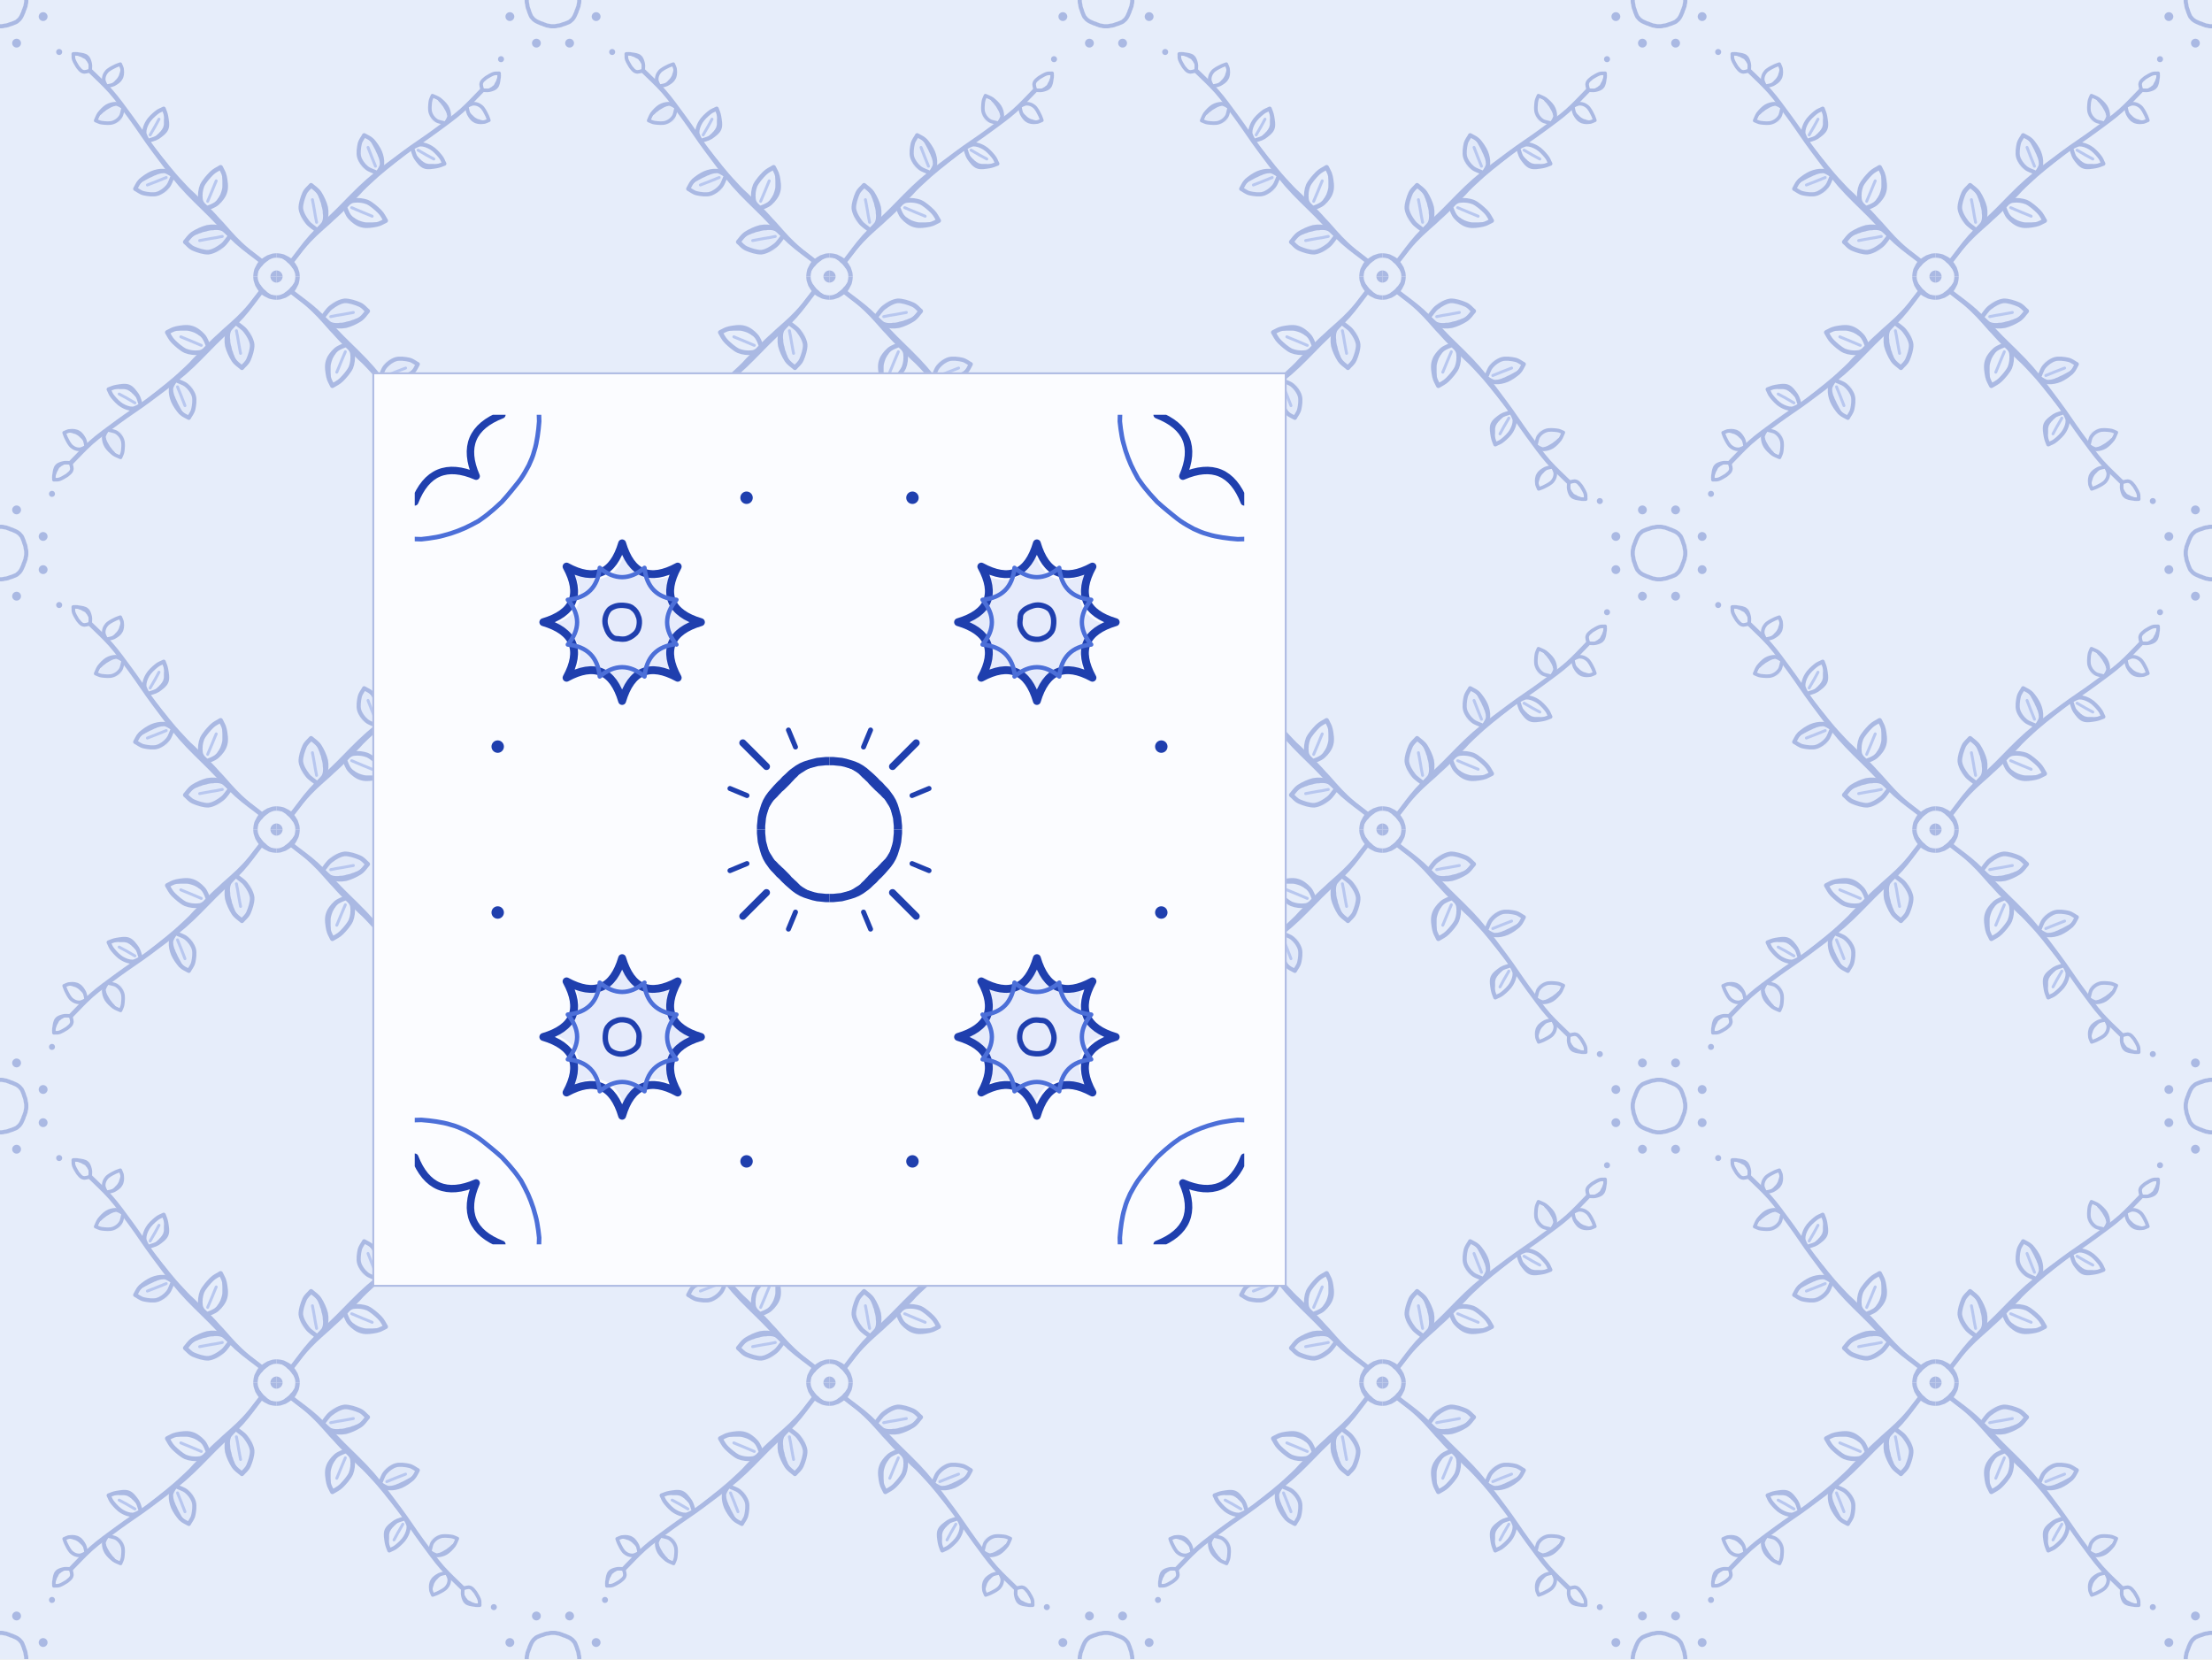
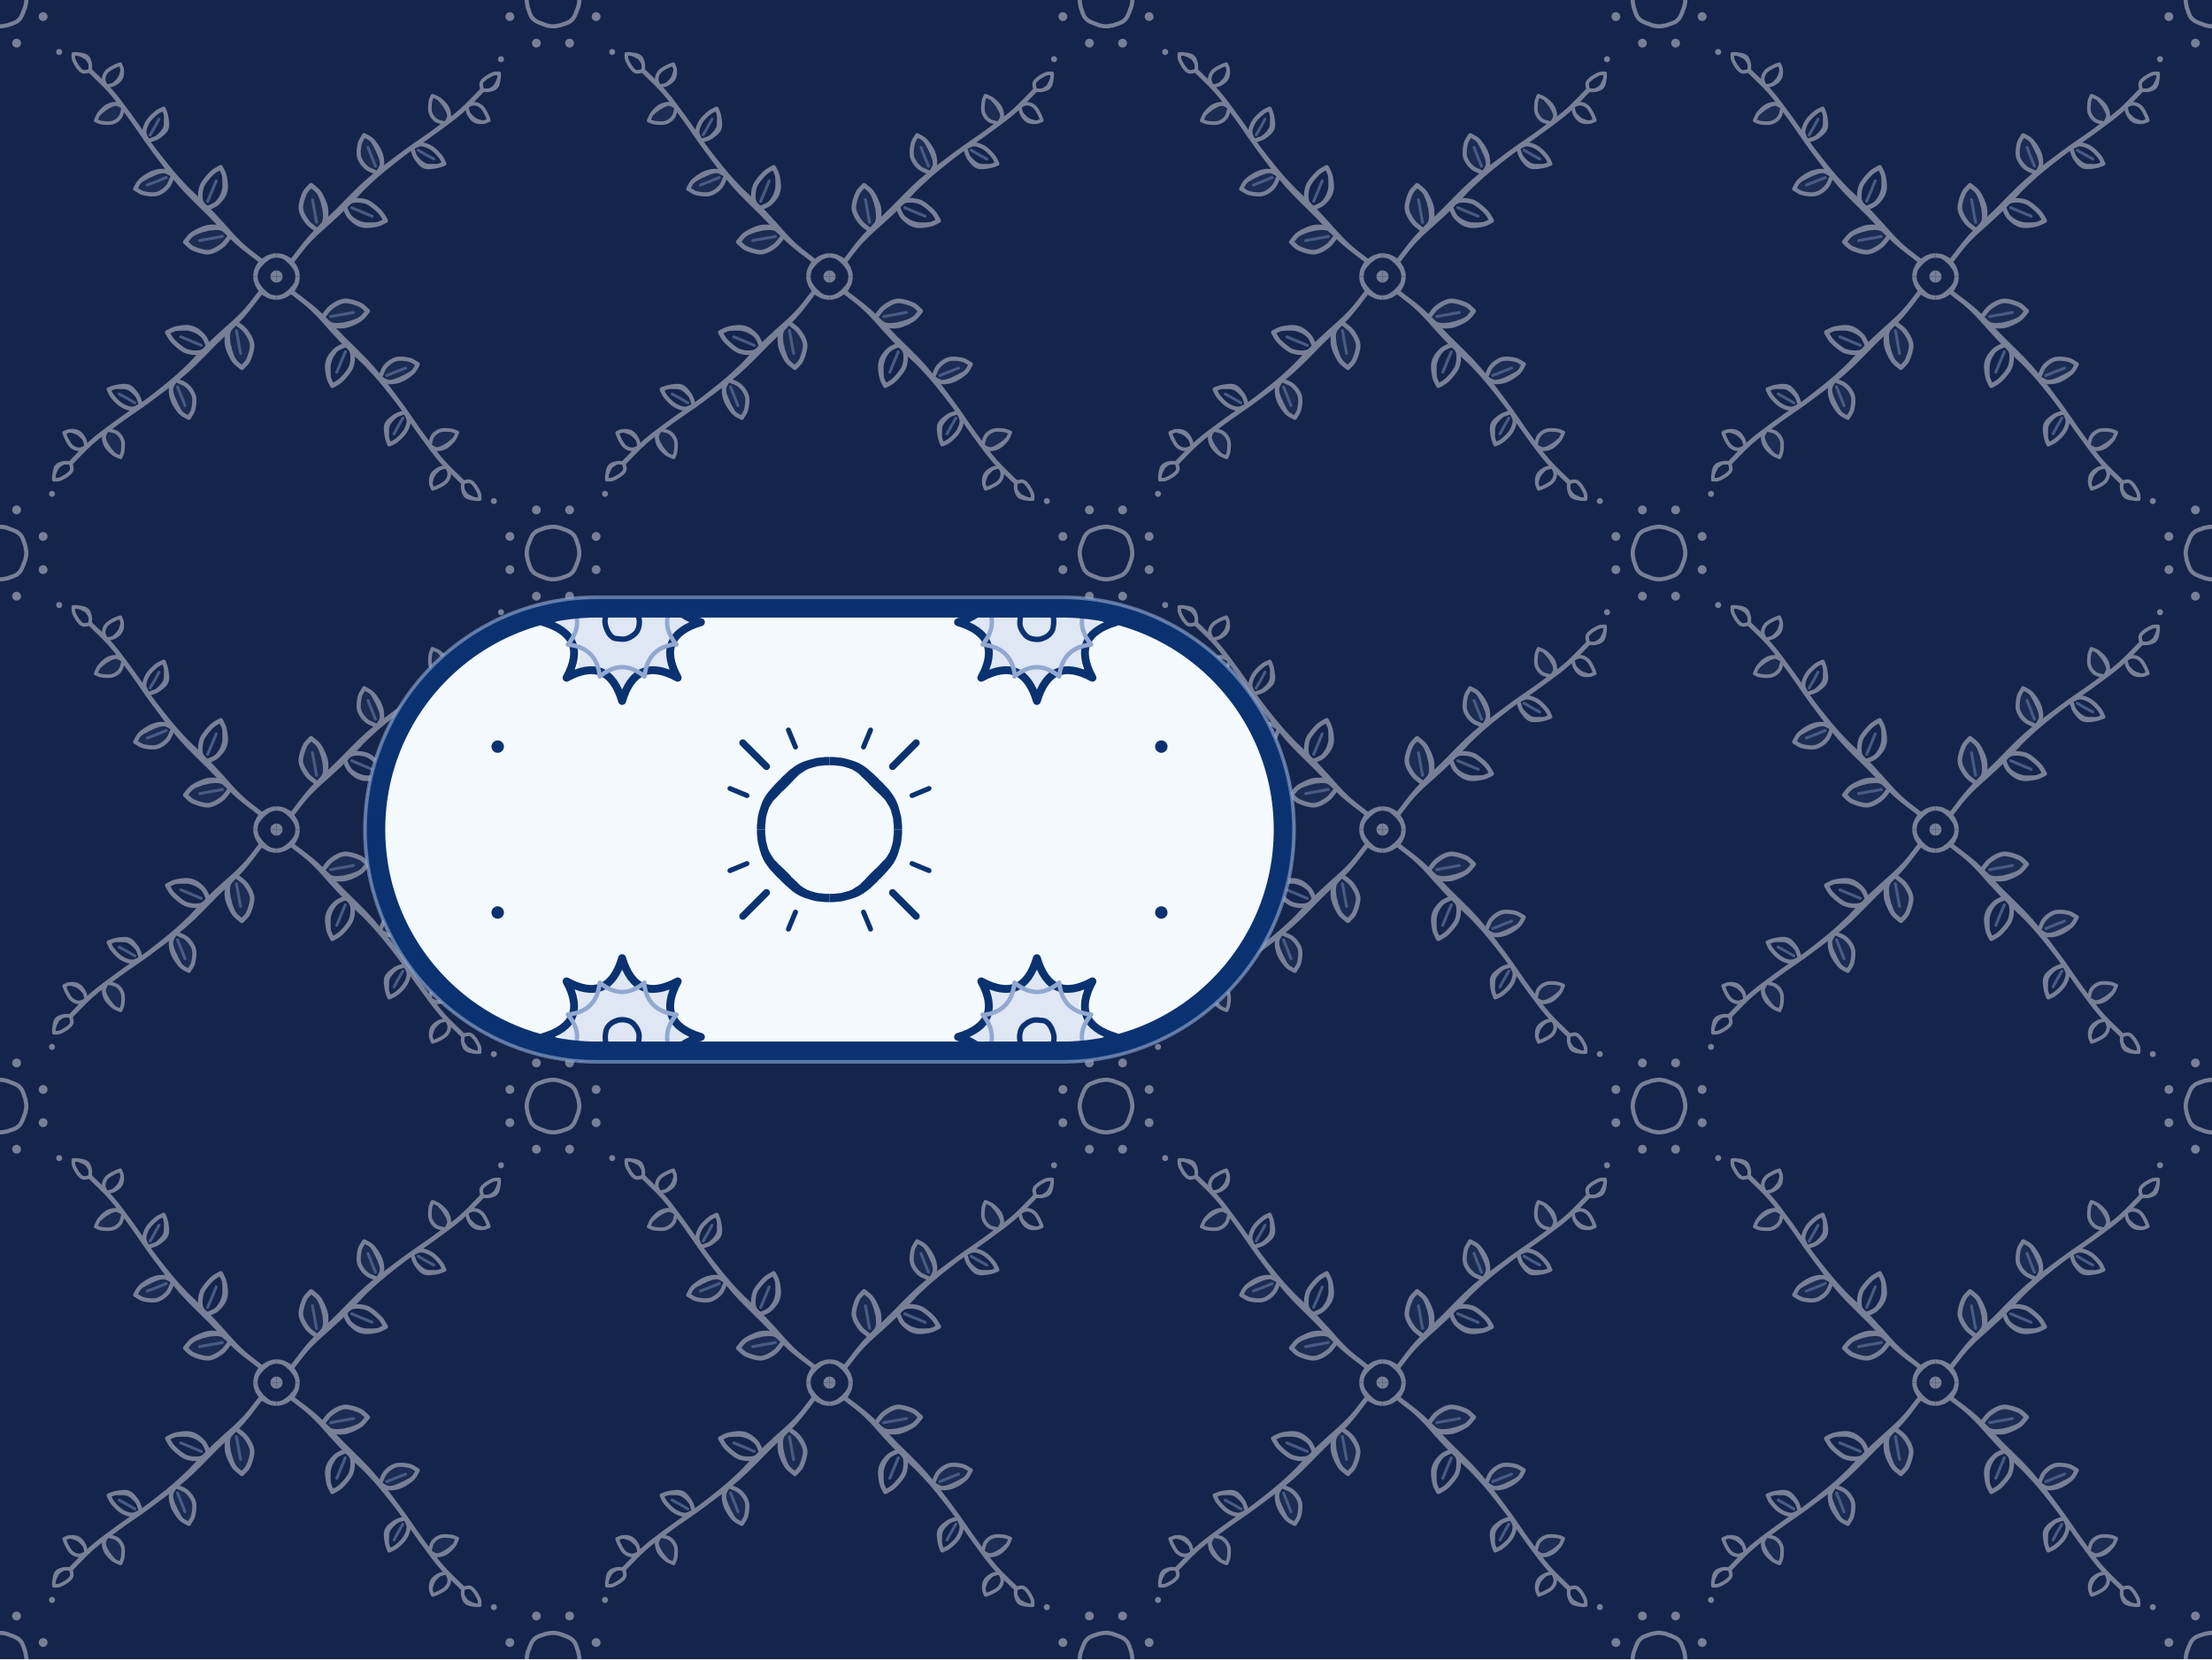
<svg xmlns="http://www.w3.org/2000/svg" viewBox="0 0 1200 900" width="1200" height="900">
  <defs>
    <symbol id="bg" viewBox="0 0 100 100">
      <g>
-         <g fill="#4C6FD8" fill-opacity="0.12">
+         <g fill="#92A8D1" fill-opacity="0.14">
          <path d="M81 89.5C80.3 90.9 77.9 91.6 76.2 91.7C74.5 91.9 72.2 91.1 70.8 90.5C69.4 89.9 67.8 89 67.8 88.1C67.7 87.2 69.3 86 70.6 85.1C72 84.2 74.1 83.1 75.8 82.8C77.5 82.4 79.9 82 80.8 83.1C81.7 84.2 81.8 88 81 89.5Z" />
          <path d="M61.4 68C61 69.4 59 70.3 57.6 70.7C56.2 71.1 54.1 70.8 52.8 70.5C51.5 70.2 49.9 69.6 49.7 68.8C49.5 68.1 50.6 66.9 51.6 65.9C52.6 64.9 54.3 63.7 55.7 63.1C57.1 62.5 59.1 61.5 60 62.3C61 63.2 61.8 66.7 61.4 68Z" />
          <path d="M44.3 42.8C44.2 44 42.6 44.5 41.6 44.9C40.5 45.2 38.9 45.1 37.8 44.9C36.8 44.8 35.6 44.7 35.4 44.1C35.2 43.6 36 42.5 36.6 41.7C37.3 40.8 38.4 39.5 39.4 38.9C40.4 38.3 41.8 37.4 42.6 38.1C43.4 38.8 44.5 41.7 44.3 42.8Z" />
        </g>
-         <g fill="none" stroke="#1F3FAE" stroke-linecap="round" stroke-linejoin="round">
+         <g fill="none" stroke="#FFFFFF" stroke-linecap="round" stroke-linejoin="round">
          <path d="M94.7 94.6C91.7 92.2 88.7 90.2 85.6 87.4C82.5 84.6 79.4 81 76 77.6C72.6 74.2 68.8 70.7 65.4 66.8C62 62.9 58.6 58.2 55.6 54.2C52.6 50.2 50 46.1 47.4 42.6C44.8 39.1 42.5 35.8 40 33C37.5 30.2 35.1 28.1 32.6 25.6" stroke-width="1.7" />
          <path d="M93.6 93.7C92.8 93.1 92.1 92.5 91.4 91.9C90.6 91.3 89.9 90.7 89.2 90.1C88.5 89.5 87.8 88.8 87 88.1C86.3 87.4 85.6 86.7 84.8 85.9C84.1 85.1 83.3 84.3 82.6 83.5C81.8 82.6 81.1 81.8 80.3 80.9C79.5 80.1 78.7 79.2 77.9 78.3C77.1 77.4 76.2 76.5 75.4 75.7C74.5 74.8 73.6 73.9 72.7 73.1C71.8 72.2 70.9 71.3 70 70.4C69 69.5 68.1 68.7 67.2 67.7C66.4 66.8 65.5 65.9 64.6 64.9C63.7 63.9 62.8 62.9 62 61.9C61.1 60.8 60.2 59.8 59.4 58.7C58.5 57.7 57.7 56.6 56.9 55.6C56.1 54.6 55.1 53.4 54.5 52.7C53.9 51.9 53.8 51.7 53.4 51.2" stroke-width="1.3" />
          <path d="M83.4 85.2C82.3 86.4 81.6 87.9 80.2 88.9C78.9 89.9 77.1 91 75.4 91.2C73.7 91.3 71.4 90.5 70 89.9C68.6 89.3 68 88.3 67 87.5C67.9 86.5 68.5 85.4 69.8 84.5C71.2 83.6 73.3 82.6 75 82.2C76.7 81.9 78.6 82 80 82.5C81.4 83 82.3 84.3 83.4 85.2" stroke-width="1.65" />
          <path d="M68.6 85.6C68.9 85.4 69.1 85.2 69.5 85C69.8 84.8 70.1 84.6 70.5 84.4C70.9 84.3 71.4 84.1 71.8 83.9C72.3 83.8 72.8 83.6 73.2 83.4C73.7 83.3 74.1 83.2 74.6 83.1C75 82.9 75.4 82.9 75.8 82.8C76.2 82.7 76.6 82.7 77 82.7C77.4 82.6 77.8 82.6 78.2 82.6C78.6 82.6 79 82.6 79.4 82.7C79.8 82.7 80.1 82.8 80.4 82.9C80.8 83 81.1 83.2 81.4 83.4" stroke-width="1.15" />
-           <path d="M80.4 85.5C79 85.8 77.4 86.1 76 86.3C74.6 86.6 73.5 86.7 72.2 87" stroke-width="1.05" stroke="#4C6FD8" />
+           <path d="M80.4 85.5C79 85.8 77.4 86.1 76 86.3C74.6 86.6 73.5 86.7 72.2 87" stroke-width="1.05" stroke="#92A8D1" />
          <path d="M74.2 75.6C73.6 74.4 72.6 73.3 72.5 71.9C72.3 70.5 72.5 68.6 73.1 67.1C73.8 65.6 75.4 63.8 76.5 62.7C77.6 61.6 78.7 61.2 79.8 60.5C80.3 61.6 80.9 62.4 81.2 63.8C81.5 65.3 81.9 67.6 81.4 69.2C81 70.8 79.8 72.3 78.6 73.4C77.4 74.5 75.7 74.9 74.2 75.6" stroke-width="1.65" />
          <path d="M80.8 62.4C80.8 62.7 80.9 63 81 63.3C81 63.7 81 64.1 81 64.5C81 64.9 81 65.3 81 65.8C81 66.2 81 66.7 81 67.2C81 67.6 81 68 80.9 68.4C80.8 68.8 80.7 69.2 80.6 69.5C80.5 69.9 80.3 70.2 80.2 70.6C80 71 79.8 71.4 79.6 71.7C79.3 72.1 79.1 72.4 78.9 72.8C78.6 73.1 78.4 73.4 78.1 73.7C77.8 73.9 77.4 74.1 77.1 74.4" stroke-width="1.15" />
-           <path d="M75.1 72.8C75.6 71.5 76.3 70.1 76.8 68.8C77.3 67.6 77.7 66.5 78.2 65.4" stroke-width="1.05" stroke="#4C6FD8" />
+           <path d="M75.1 72.8C75.6 71.5 76.3 70.1 76.8 68.8C77.3 67.6 77.7 66.5 78.2 65.4" stroke-width="1.05" stroke="#92A8D1" />
          <path d="M62.6 63.4C61.9 64.8 61.6 66.4 60.6 67.5C59.7 68.6 58.2 69.7 56.8 70.1C55.4 70.5 53.3 70.2 52 69.9C50.7 69.6 49.9 68.8 48.9 68.3C49.5 67.3 49.8 66.3 50.8 65.3C51.8 64.4 53.5 63.2 54.9 62.6C56.3 62 57.9 61.7 59.2 61.8C60.5 61.9 61.5 62.9 62.6 63.4" stroke-width="1.5" />
          <path d="M49.9 66.4C50.2 66.2 50.3 66 50.6 65.8C50.8 65.6 51.1 65.4 51.4 65.2C51.8 65 52.1 64.8 52.5 64.6C52.9 64.4 53.2 64.2 53.6 64C54 63.8 54.4 63.6 54.7 63.5C55 63.3 55.4 63.2 55.7 63C56 62.9 56.4 62.8 56.7 62.6C57 62.5 57.4 62.4 57.7 62.3C58.1 62.2 58.4 62.1 58.7 62.1C59 62 59.3 62 59.6 62C59.9 62 60.2 62.1 60.5 62.2" stroke-width="1.05" />
-           <path d="M60.1 64.2C58.9 64.7 57.6 65.2 56.4 65.7C55.3 66.1 54.3 66.5 53.3 66.9" stroke-width="1.05" stroke="#4C6FD8" />
+           <path d="M60.1 64.2C58.9 64.7 57.6 65.2 56.4 65.7C55.3 66.1 54.3 66.5 53.3 66.9" stroke-width="1.05" stroke="#92A8D1" />
          <path d="M53.4 51C53 49.9 52.2 48.9 52.2 47.8C52.2 46.6 52.7 45.3 53.4 44.1C54.1 42.9 55.5 41.6 56.5 40.8C57.4 40 58.3 39.8 59.2 39.3C59.5 40.2 59.9 40.9 60.1 42.1C60.3 43.3 60.7 45.3 60.2 46.5C59.7 47.8 58.2 48.8 57.1 49.6C56 50.3 54.6 50.5 53.4 51" stroke-width="1.5" />
          <path d="M59.8 40.9C59.8 41.2 59.9 41.4 59.9 41.7C59.9 42 59.9 42.3 59.9 42.6C59.8 43 59.8 43.4 59.8 43.8C59.8 44.1 59.8 44.6 59.8 44.9C59.8 45.3 59.7 45.6 59.6 45.9C59.6 46.2 59.5 46.4 59.3 46.6C59.2 46.9 59 47.2 58.8 47.4C58.6 47.7 58.4 48 58.1 48.2C57.9 48.5 57.6 48.8 57.3 49C57.1 49.3 56.9 49.5 56.6 49.7C56.3 49.9 56 50.1 55.7 50.2" stroke-width="1.05" />
-           <path d="M54.3 48.8C54.9 47.8 55.5 46.7 56.1 45.7C56.6 44.8 57 44 57.5 43.1" stroke-width="1.05" stroke="#4C6FD8" />
+           <path d="M54.3 48.8C54.9 47.8 55.5 46.7 56.1 45.7C56.6 44.8 57 44 57.5 43.1" stroke-width="1.05" stroke="#92A8D1" />
          <path d="M44.6 38.8C44.2 40 44.2 41.4 43.5 42.3C42.9 43.2 41.8 44 40.8 44.3C39.7 44.7 38.1 44.5 37 44.4C36 44.3 35.4 43.9 34.6 43.6C35 42.8 35.2 42 35.8 41.1C36.5 40.2 37.6 39 38.6 38.4C39.6 37.8 40.8 37.5 41.8 37.5C42.8 37.6 43.7 38.4 44.6 38.8" stroke-width="1.3" />
          <path d="M35.3 42.1C35.4 41.9 35.5 41.7 35.7 41.5C35.9 41.3 36.1 41.1 36.4 41C36.6 40.8 36.8 40.5 37.1 40.3C37.4 40.1 37.6 39.9 37.9 39.7C38.1 39.5 38.4 39.3 38.6 39.2C38.9 39 39.1 38.9 39.3 38.8C39.5 38.7 39.7 38.5 40 38.4C40.2 38.3 40.5 38.2 40.7 38.1C40.9 38 41.2 37.9 41.4 37.9C41.7 37.8 41.9 37.7 42.1 37.7C42.4 37.7 42.6 37.8 42.9 37.9" stroke-width="0.91" />
          <path d="M38.4 31.2C38.1 30.4 37.5 29.5 37.5 28.7C37.5 27.8 37.8 26.8 38.5 26C39.1 25.2 40.5 24.5 41.3 24.1C42.2 23.6 42.8 23.5 43.5 23.2C43.8 24 44.2 24.6 44.2 25.5C44.3 26.4 44.2 27.7 43.6 28.5C43.1 29.4 42.1 30 41.2 30.5C40.3 30.9 39.3 31 38.4 31.2" stroke-width="1.3" />
          <path d="M44.1 24.6C44.1 24.8 44.1 25 44.1 25.2C44.1 25.4 44 25.6 43.9 25.8C43.9 26 43.8 26.3 43.7 26.6C43.6 26.8 43.5 27.1 43.5 27.3C43.4 27.5 43.3 27.7 43.2 27.9C43.1 28.1 43 28.2 42.9 28.4C42.8 28.6 42.6 28.7 42.5 28.9C42.3 29.1 42.1 29.3 41.9 29.5C41.8 29.7 41.6 29.8 41.4 30C41.2 30.2 41 30.4 40.8 30.5C40.6 30.6 40.4 30.7 40.2 30.8" stroke-width="0.91" />
          <path d="M32.6 25.6C31.7 25.7 30.7 26.2 30 25.9C29.2 25.7 28.7 24.9 28.1 24.2C27.6 23.4 27 22.4 26.7 21.6C26.4 20.8 26.6 20.2 26.5 19.5C27.2 19.5 27.7 19.4 28.5 19.6C29.4 19.7 30.8 19.9 31.4 20.5C32.1 21 32.4 22.1 32.6 23C32.8 23.8 32.6 24.7 32.6 25.6" stroke-width="1.3" />
          <path d="M27.7 19.5C27.9 19.5 28 19.6 28.2 19.7C28.4 19.7 28.6 19.8 28.8 19.9C29 20 29.3 20.1 29.5 20.2C29.8 20.3 30 20.5 30.2 20.6C30.5 20.7 30.7 20.8 30.8 20.9C31 21 31 21 31.2 21.2C31.3 21.3 31.4 21.4 31.5 21.6C31.6 21.7 31.8 21.9 31.9 22.1C32 22.3 32.1 22.5 32.3 22.7C32.4 22.9 32.5 23.1 32.6 23.3C32.6 23.5 32.7 23.7 32.7 24" stroke-width="0.91" />
          <path d="M9.5 -0.7C9.5 -0.3 9.5 0.1 9.5 0.5C9.5 0.9 9.4 1.3 9.3 1.6C9.3 2 9.2 2.4 9 2.8C8.9 3.1 8.8 3.5 8.6 3.8C8.5 4.2 8.4 4.6 8.2 4.9C8 5.3 7.9 5.7 7.7 6C7.5 6.3 7.3 6.7 7 7C6.7 7.3 6.4 7.5 6.1 7.8C5.7 8 5.4 8.2 5 8.3C4.6 8.5 4.3 8.6 3.9 8.7C3.5 8.8 3.1 9 2.8 9.1C2.4 9.2 2 9.3 1.6 9.3C1.3 9.4 0.9 9.5 0.5 9.5C0.1 9.5 -0.3 9.5 -0.7 9.5" stroke-width="1.5" />
          <path d="M92.4 100.5C92.4 100.2 92.4 99.9 92.4 99.6C92.4 99.3 92.5 99 92.5 98.7C92.6 98.4 92.6 98.1 92.7 97.8C92.8 97.5 92.9 97.2 93.1 96.9C93.2 96.6 93.4 96.4 93.5 96.1C93.7 95.8 93.8 95.6 94 95.3C94.2 95.1 94.4 94.9 94.6 94.6C94.9 94.4 95.1 94.2 95.4 94.1C95.6 93.9 95.9 93.7 96.1 93.6C96.4 93.4 96.7 93.3 96.9 93.1C97.2 93 97.5 92.9 97.8 92.8C98.1 92.7 98.4 92.6 98.7 92.5C99 92.5 99.3 92.4 99.6 92.4C99.9 92.4 100.2 92.4 100.5 92.4" stroke-width="1.6" />
          <path d="M92.5 99C92.5 98.8 92.6 98.6 92.7 98.4C92.7 98.1 92.8 97.9 92.9 97.7C93.1 97.5 93.2 97.3 93.3 97.2C93.4 97 93.6 96.8 93.7 96.6C93.8 96.4 94 96.3 94.1 96.1C94.3 95.9 94.4 95.8 94.6 95.6C94.7 95.4 94.8 95.3 95 95.1C95.1 95 95.3 94.9 95.4 94.7C95.6 94.6 95.8 94.5 95.9 94.3C96.1 94.2 96.3 94 96.5 93.9C96.6 93.8 96.8 93.6 97 93.5C97.2 93.4 97.4 93.2 97.6 93.1C97.8 93 98 92.9 98.2 92.8C98.4 92.7 98.7 92.6 98.8 92.5C98.9 92.5 98.9 92.5 99 92.5" stroke-width="1.12" />
        </g>
-         <g fill="#1F3FAE">
+         <g fill="#FFFFFF">
          <circle cx="15.6" cy="6" r="1.6" />
          <circle cx="6" cy="15.6" r="1.6" />
          <circle cx="21.4" cy="18.8" r="1.1" />
          <circle cx="100" cy="100" r="2.2" />
        </g>
      </g>
    </symbol>
    <symbol id="win" viewBox="0 0 100 100">
      <g>
-         <g fill="#4C6FD8" fill-opacity="0.12">
+         <g fill="#92A8D1" fill-opacity="0.22">
          <path d="M68.3 50.6Q58.7 53.9 63.2 63Q54.1 58.5 50.8 68.1Q47.5 58.5 38.4 63Q42.9 53.9 33.3 50.6Q42.9 47.3 38.4 38.2Q47.5 42.7 50.8 33.1Q54.1 42.7 63.2 38.2Q58.7 47.3 68.3 50.6Z" />
        </g>
-         <g fill="none" stroke="#1F3FAE" stroke-linecap="round" stroke-linejoin="round">
+         <g fill="none" stroke="#0B3270" stroke-linecap="round" stroke-linejoin="round">
          <path d="M69 50Q57.9 53.3 63.4 63.4Q53.3 57.9 50 69Q46.7 57.9 36.6 63.4Q42.1 53.3 31 50Q42.1 46.7 36.6 36.6Q46.7 42.1 50 31Q53.3 42.1 63.4 36.6Q57.9 46.7 69 50Z" stroke-width="1.9" />
-           <path d="M62.9 55.3Q56.1 56.1 55.4 63.1Q50 58.6 44.6 63.1Q43.9 56.1 36.9 55.4Q41.4 50 36.9 44.6Q43.9 43.9 44.6 36.9Q50 41.4 55.4 36.9Q56.1 43.9 63.1 44.6Q58.6 50 63.1 55.4Z" stroke-width="1.05" stroke="#4C6FD8" />
+           <path d="M62.9 55.3Q56.1 56.1 55.4 63.1Q50 58.6 44.6 63.1Q43.9 56.1 36.9 55.4Q41.4 50 36.9 44.6Q43.9 43.9 44.6 36.9Q50 41.4 55.4 36.9Q56.1 43.9 63.1 44.6Q58.6 50 63.1 55.4Z" stroke-width="1.05" stroke="#92A8D1" />
          <path d="M54.1 50.7C54 51.4 53.8 52 53.3 52.6C52.8 53.1 52 53.7 51.3 53.9C50.6 54.2 49.7 54.1 49.1 54C48.4 54 47.9 53.9 47.4 53.4C46.9 53 46.4 52.1 46.2 51.4C45.9 50.7 45.8 49.9 45.9 49.2C46 48.5 46.3 47.7 46.7 47.2C47.1 46.6 47.9 46.3 48.5 46.1C49.2 45.9 50.1 45.9 50.8 46C51.5 46.1 52.1 46.2 52.6 46.7C53.2 47.1 53.7 47.9 53.9 48.6C54.2 49.2 54.2 50.1 54.1 50.7Z" stroke-width="1.3" />
          <path d="M21 -2L21 0Q10.2 4.2 14.8 14.8Q4.2 10.2 0 21L-2 21" stroke-width="1.8" />
-           <path d="M29.9 -2.1C29.9 -0.9 30 0.4 30 1.6C29.9 2.8 29.8 4 29.6 5.2C29.4 6.4 29.2 7.6 28.8 8.8C28.5 10 28 11.1 27.5 12.2C26.9 13.3 26.3 14.4 25.6 15.4C24.9 16.4 24.1 17.3 23.4 18.2C22.6 19.2 21.8 20.1 21 21C20.1 21.8 19.2 22.7 18.3 23.4C17.4 24.2 16.4 24.9 15.4 25.6C14.3 26.2 13.2 26.8 12.1 27.3C11 27.8 9.9 28.2 8.7 28.6C7.6 28.9 6.4 29.3 5.2 29.5C4 29.7 2.8 29.9 1.6 30C0.4 30 -0.9 29.9 -2.1 29.9" stroke-width="1.1" stroke="#4C6FD8" />
+           <path d="M29.9 -2.1C29.9 -0.9 30 0.4 30 1.6C29.9 2.8 29.8 4 29.6 5.2C29.4 6.4 29.2 7.6 28.8 8.8C28.5 10 28 11.1 27.5 12.2C26.9 13.3 26.3 14.4 25.6 15.4C24.9 16.4 24.1 17.3 23.4 18.2C22.6 19.2 21.8 20.1 21 21C20.1 21.8 19.2 22.7 18.3 23.4C17.4 24.2 16.4 24.9 15.4 25.6C14.3 26.2 13.2 26.8 12.1 27.3C11 27.8 9.9 28.2 8.7 28.6C7.6 28.9 6.4 29.3 5.2 29.5C4 29.7 2.8 29.9 1.6 30C0.4 30 -0.9 29.9 -2.1 29.9" stroke-width="1.1" stroke="#92A8D1" />
          <path d="M83.5 101.2C83.5 100.5 83.5 99.8 83.5 99.1C83.6 98.5 83.6 97.8 83.7 97.1C83.8 96.5 84 95.8 84.2 95.2C84.4 94.5 84.6 93.9 84.9 93.3C85.2 92.7 85.6 92.1 86 91.6C86.4 91.1 86.9 90.6 87.3 90.1C87.8 89.6 88.2 89.1 88.7 88.7C89.1 88.2 89.6 87.7 90.1 87.3C90.6 86.8 91 86.4 91.6 86C92.1 85.6 92.7 85.2 93.3 84.9C93.9 84.6 94.5 84.4 95.2 84.2C95.8 84 96.5 83.9 97.1 83.7C97.8 83.6 98.5 83.6 99.1 83.5C99.8 83.5 100.5 83.5 101.2 83.5" stroke-width="2" />
          <path d="M83.6 97.9C83.7 97.4 83.8 96.9 84 96.4C84.1 95.9 84.3 95.5 84.5 95C84.7 94.5 84.9 94.1 85.2 93.7C85.4 93.3 85.7 92.9 86 92.5C86.3 92.2 86.7 91.8 87 91.5C87.3 91.1 87.7 90.8 88 90.4C88.4 90.1 88.7 89.8 89.1 89.4C89.4 89.1 89.8 88.7 90.1 88.4C90.4 88 90.8 87.7 91.1 87.3C91.4 87 91.8 86.7 92.1 86.3C92.5 86 92.9 85.7 93.3 85.5C93.7 85.2 94.1 85 94.6 84.7C95 84.5 95.5 84.3 95.9 84.2C96.4 84 97.1 83.8 97.4 83.7C97.7 83.6 97.7 83.7 97.9 83.6" stroke-width="1.4" />
          <path d="M80.1 91.8L76 90.1" stroke-width="1.2" />
          <path d="M84.8 84.8L79.1 79.1" stroke-width="1.7" />
          <path d="M91.8 80.1L90.1 76" stroke-width="1.2" />
        </g>
-         <g fill="#1F3FAE">
+         <g fill="#0B3270">
          <circle cx="80" cy="20" r="1.5" />
          <circle cx="20" cy="80" r="1.5" />
        </g>
      </g>
    </symbol>
    <pattern id="p" width="300" height="300" patternUnits="userSpaceOnUse" x="0" y="0">
      <use href="#bg" x="0" y="0" width="150" height="150" />
      <use href="#bg" x="150" y="0" width="150" height="150" transform="rotate(90 225 75)" />
      <use href="#bg" x="0" y="150" width="150" height="150" transform="rotate(270 75 225)" />
      <use href="#bg" x="150" y="150" width="150" height="150" transform="rotate(180 225 225)" />
    </pattern>
  </defs>
-   <rect width="1200" height="900" fill="#E6EDFA" />
-   <rect width="1200" height="900" fill="url(#p)" opacity=".3" />
-   <rect x="202" y="202" width="496" height="496" fill="#FBFCFF" />
-   <use href="#win" x="225" y="225" width="225" height="225" />
-   <use href="#win" x="450" y="225" width="225" height="225" transform="rotate(90 562.5 337.5)" />
-   <use href="#win" x="225" y="450" width="225" height="225" transform="rotate(270 337.5 562.5)" />
-   <use href="#win" x="450" y="450" width="225" height="225" transform="rotate(180 562.5 562.5)" />
-   <rect x="202.5" y="202.5" width="495" height="495" fill="none" stroke="#1F3FAE" stroke-opacity=".35" />
+   <rect width="1200" height="900" fill="#15244B" />
+   <rect width="1200" height="900" fill="url(#p)" opacity=".42" />
+   <clipPath id="c">
+     <path d="M324 324H576A126 126 0 0 1 576 576H324A126 126 0 0 1 324 324Z" />
+   </clipPath>
+   <path d="M324 324H576A126 126 0 0 1 576 576H324A126 126 0 0 1 324 324Z" fill="#F3F9FD" />
+   <g clip-path="url(#c)">
+     <use href="#win" x="225" y="225" width="225" height="225" />
+     <use href="#win" x="450" y="225" width="225" height="225" transform="rotate(90 562.5 337.5)" />
+     <use href="#win" x="225" y="450" width="225" height="225" transform="rotate(270 337.5 562.5)" />
+     <use href="#win" x="450" y="450" width="225" height="225" transform="rotate(180 562.5 562.5)" />
+   </g>
+   <path d="M324 324H576A126 126 0 0 1 576 576H324A126 126 0 0 1 324 324Z" fill="none" stroke="#0B3270" stroke-width="22" clip-path="url(#c)" />
+   <path d="M324 324H576A126 126 0 0 1 576 576H324A126 126 0 0 1 324 324Z" fill="none" stroke="#92A8D1" stroke-opacity=".6" stroke-width="2" transform="translate(0 0)" />
</svg>
